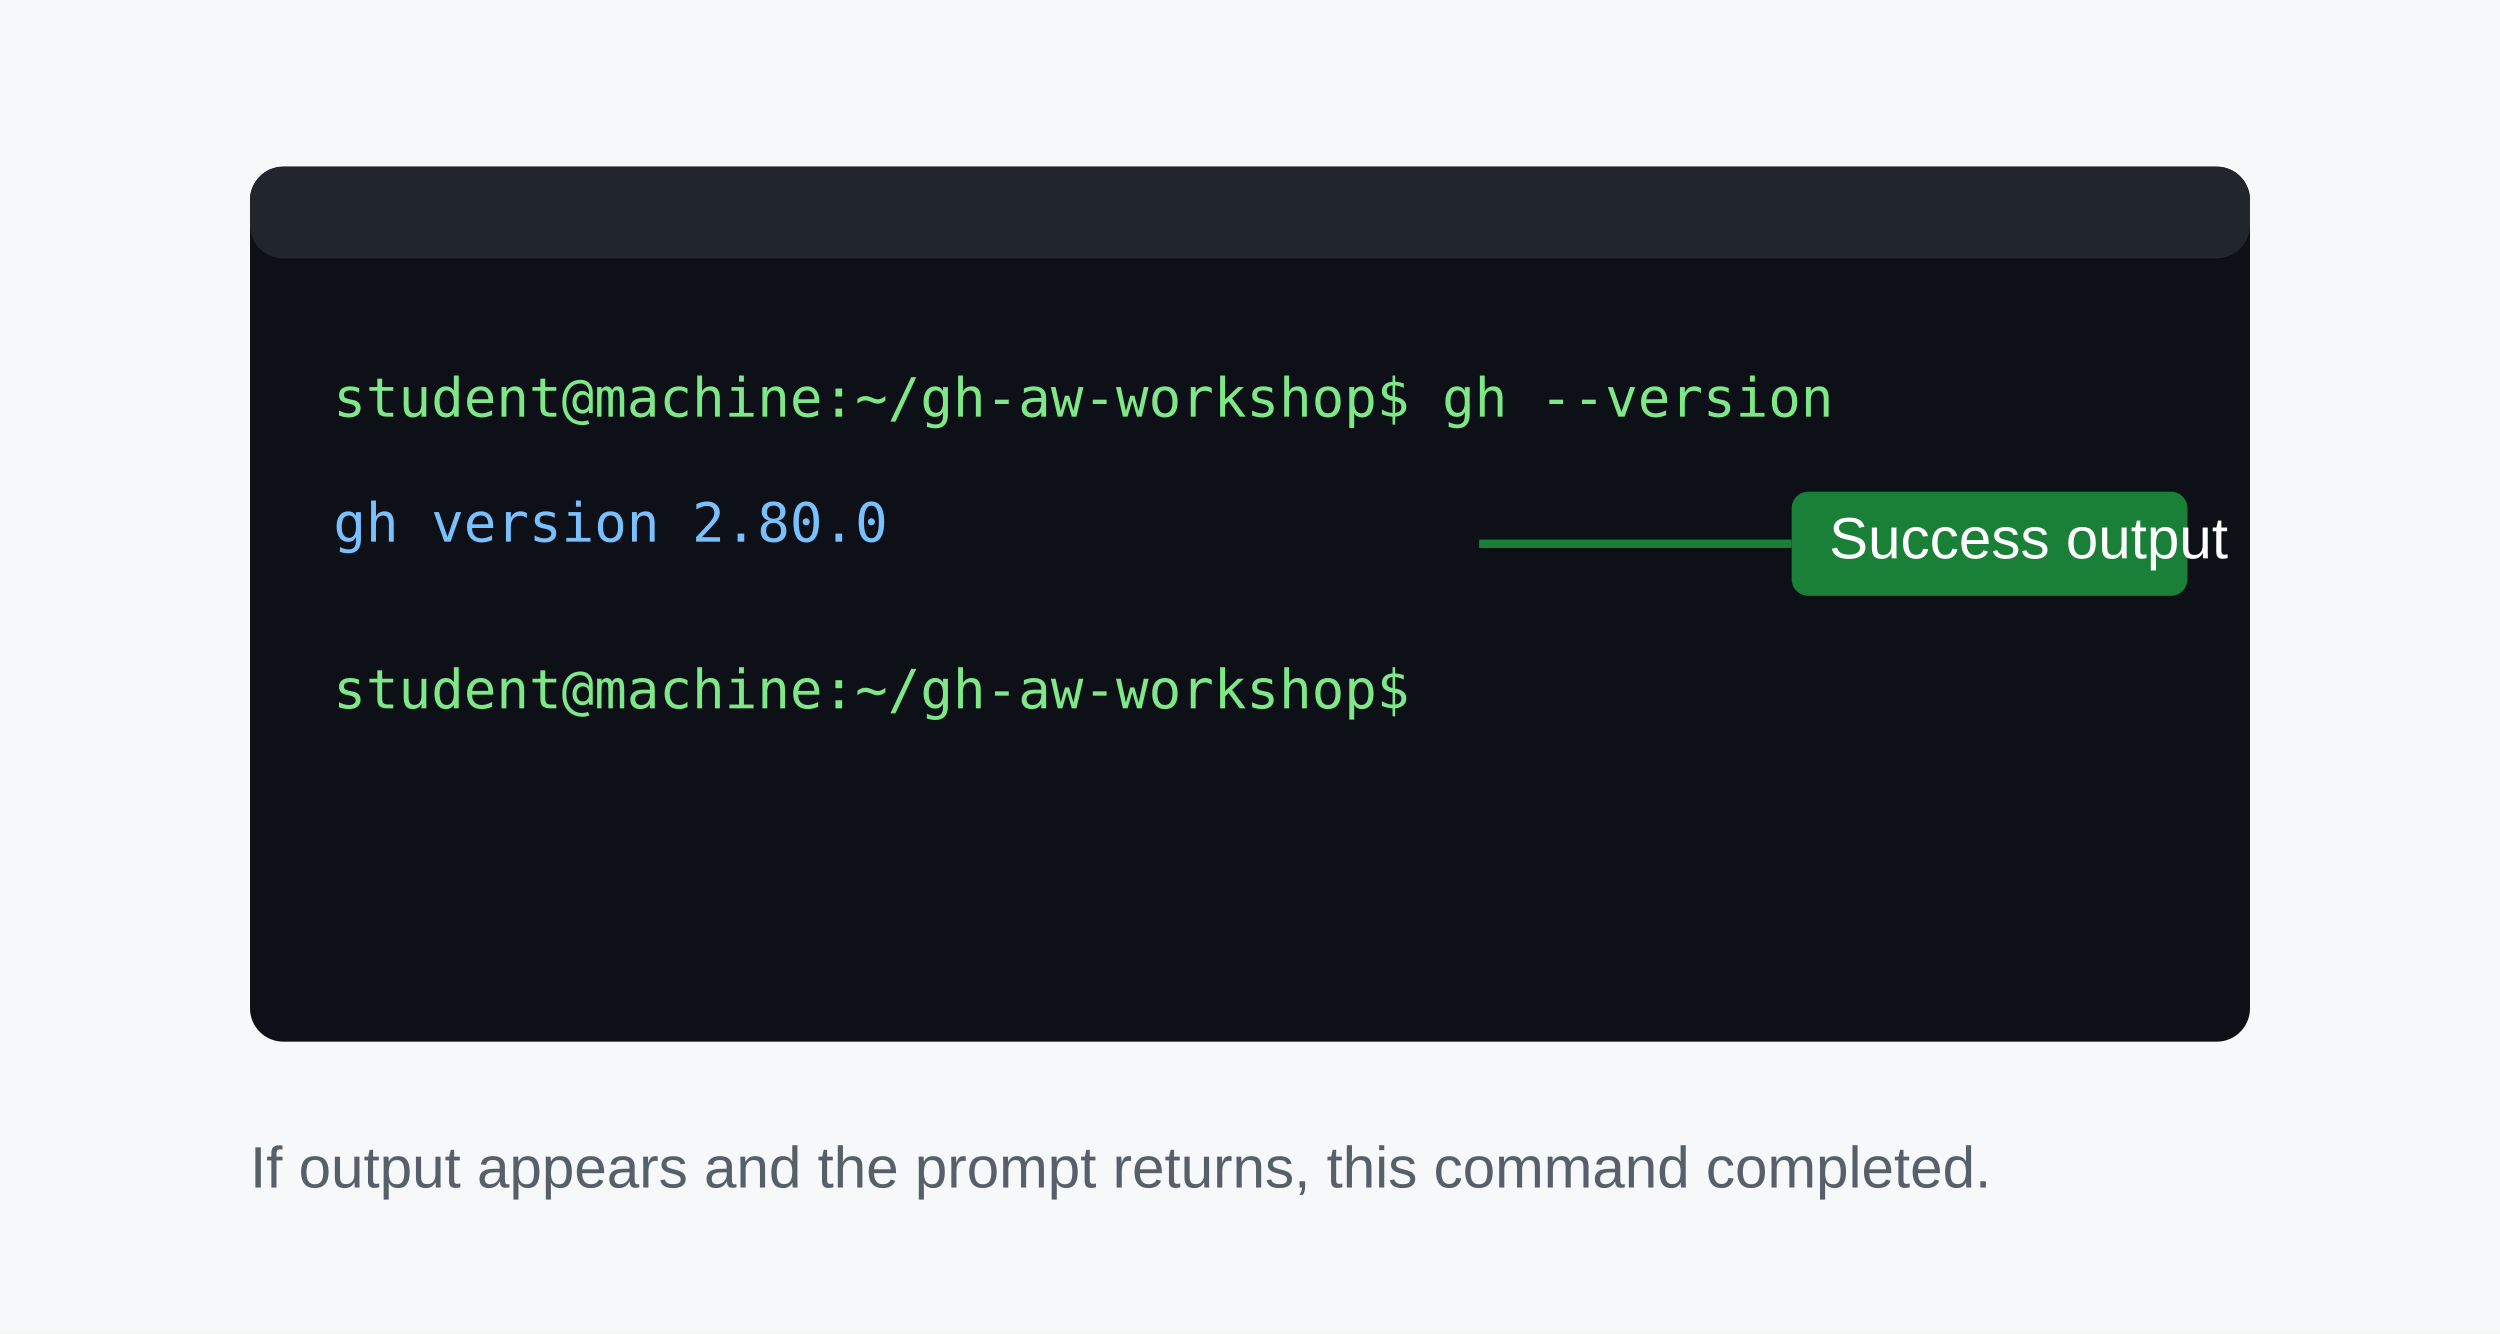
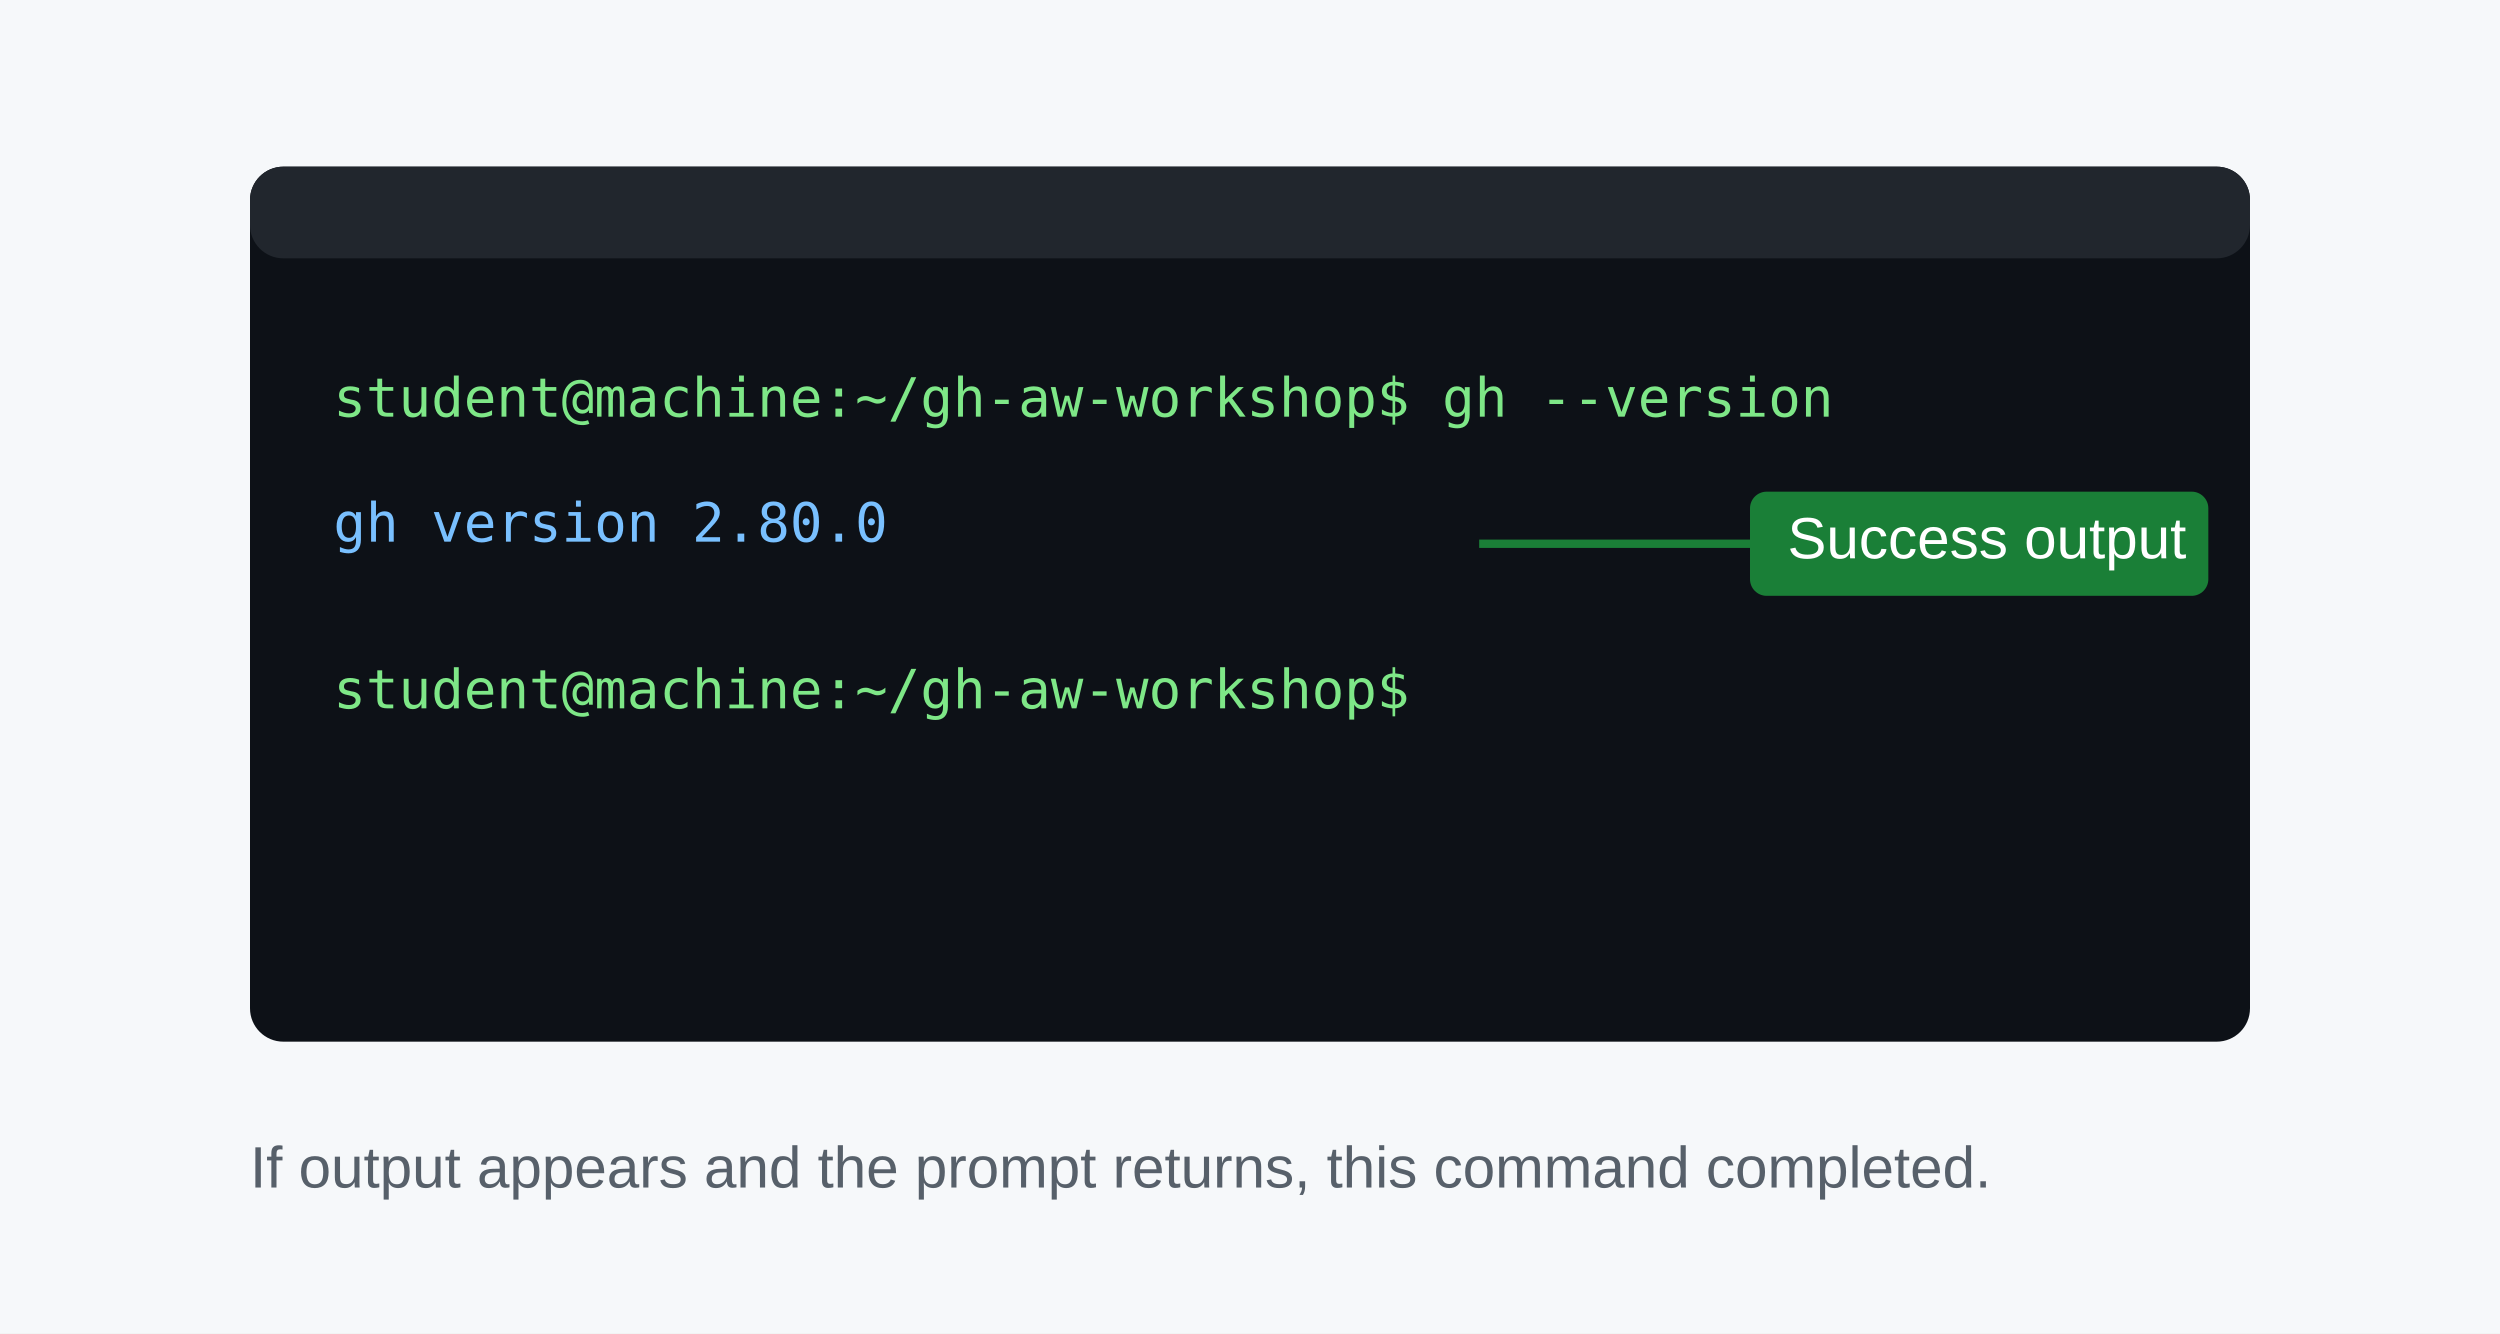
<svg xmlns="http://www.w3.org/2000/svg" width="1200" height="640" viewBox="0 0 1200 640" role="img" aria-label="Terminal success example for gh --version">
  <rect width="1200" height="640" fill="#f6f8fa" />
  <rect x="120" y="80" width="960" height="420" rx="16" fill="#0d1117" />
  <rect x="120" y="80" width="960" height="44" rx="16" fill="#21262d" />
  <text x="160" y="200" fill="#7ee787" font-family="monospace" font-size="26">student@machine:~/gh-aw-workshop$ gh --version</text>
  <text x="160" y="260" fill="#79c0ff" font-family="monospace" font-size="26">gh version 2.80.0</text>
  <text x="160" y="340" fill="#7ee787" font-family="monospace" font-size="26">student@machine:~/gh-aw-workshop$</text>
-   <rect x="860" y="236" width="190" height="50" rx="8" fill="#1a7f37" />
-   <text x="878" y="268" fill="#ffffff" font-family="Arial, sans-serif" font-size="28">Success output</text>
-   <line x1="860" y1="261" x2="710" y2="261" stroke="#1a7f37" stroke-width="4" />
+   <rect x="840" y="236" width="220" height="50" rx="8" fill="#1a7f37" />
+   <text x="858" y="268" fill="#ffffff" font-family="Arial, sans-serif" font-size="28">Success output</text>
+   <line x1="840" y1="261" x2="710" y2="261" stroke="#1a7f37" stroke-width="4" />
  <text x="120" y="570" fill="#57606a" font-family="Arial, sans-serif" font-size="28">If output appears and the prompt returns, this command completed.</text>
</svg>
